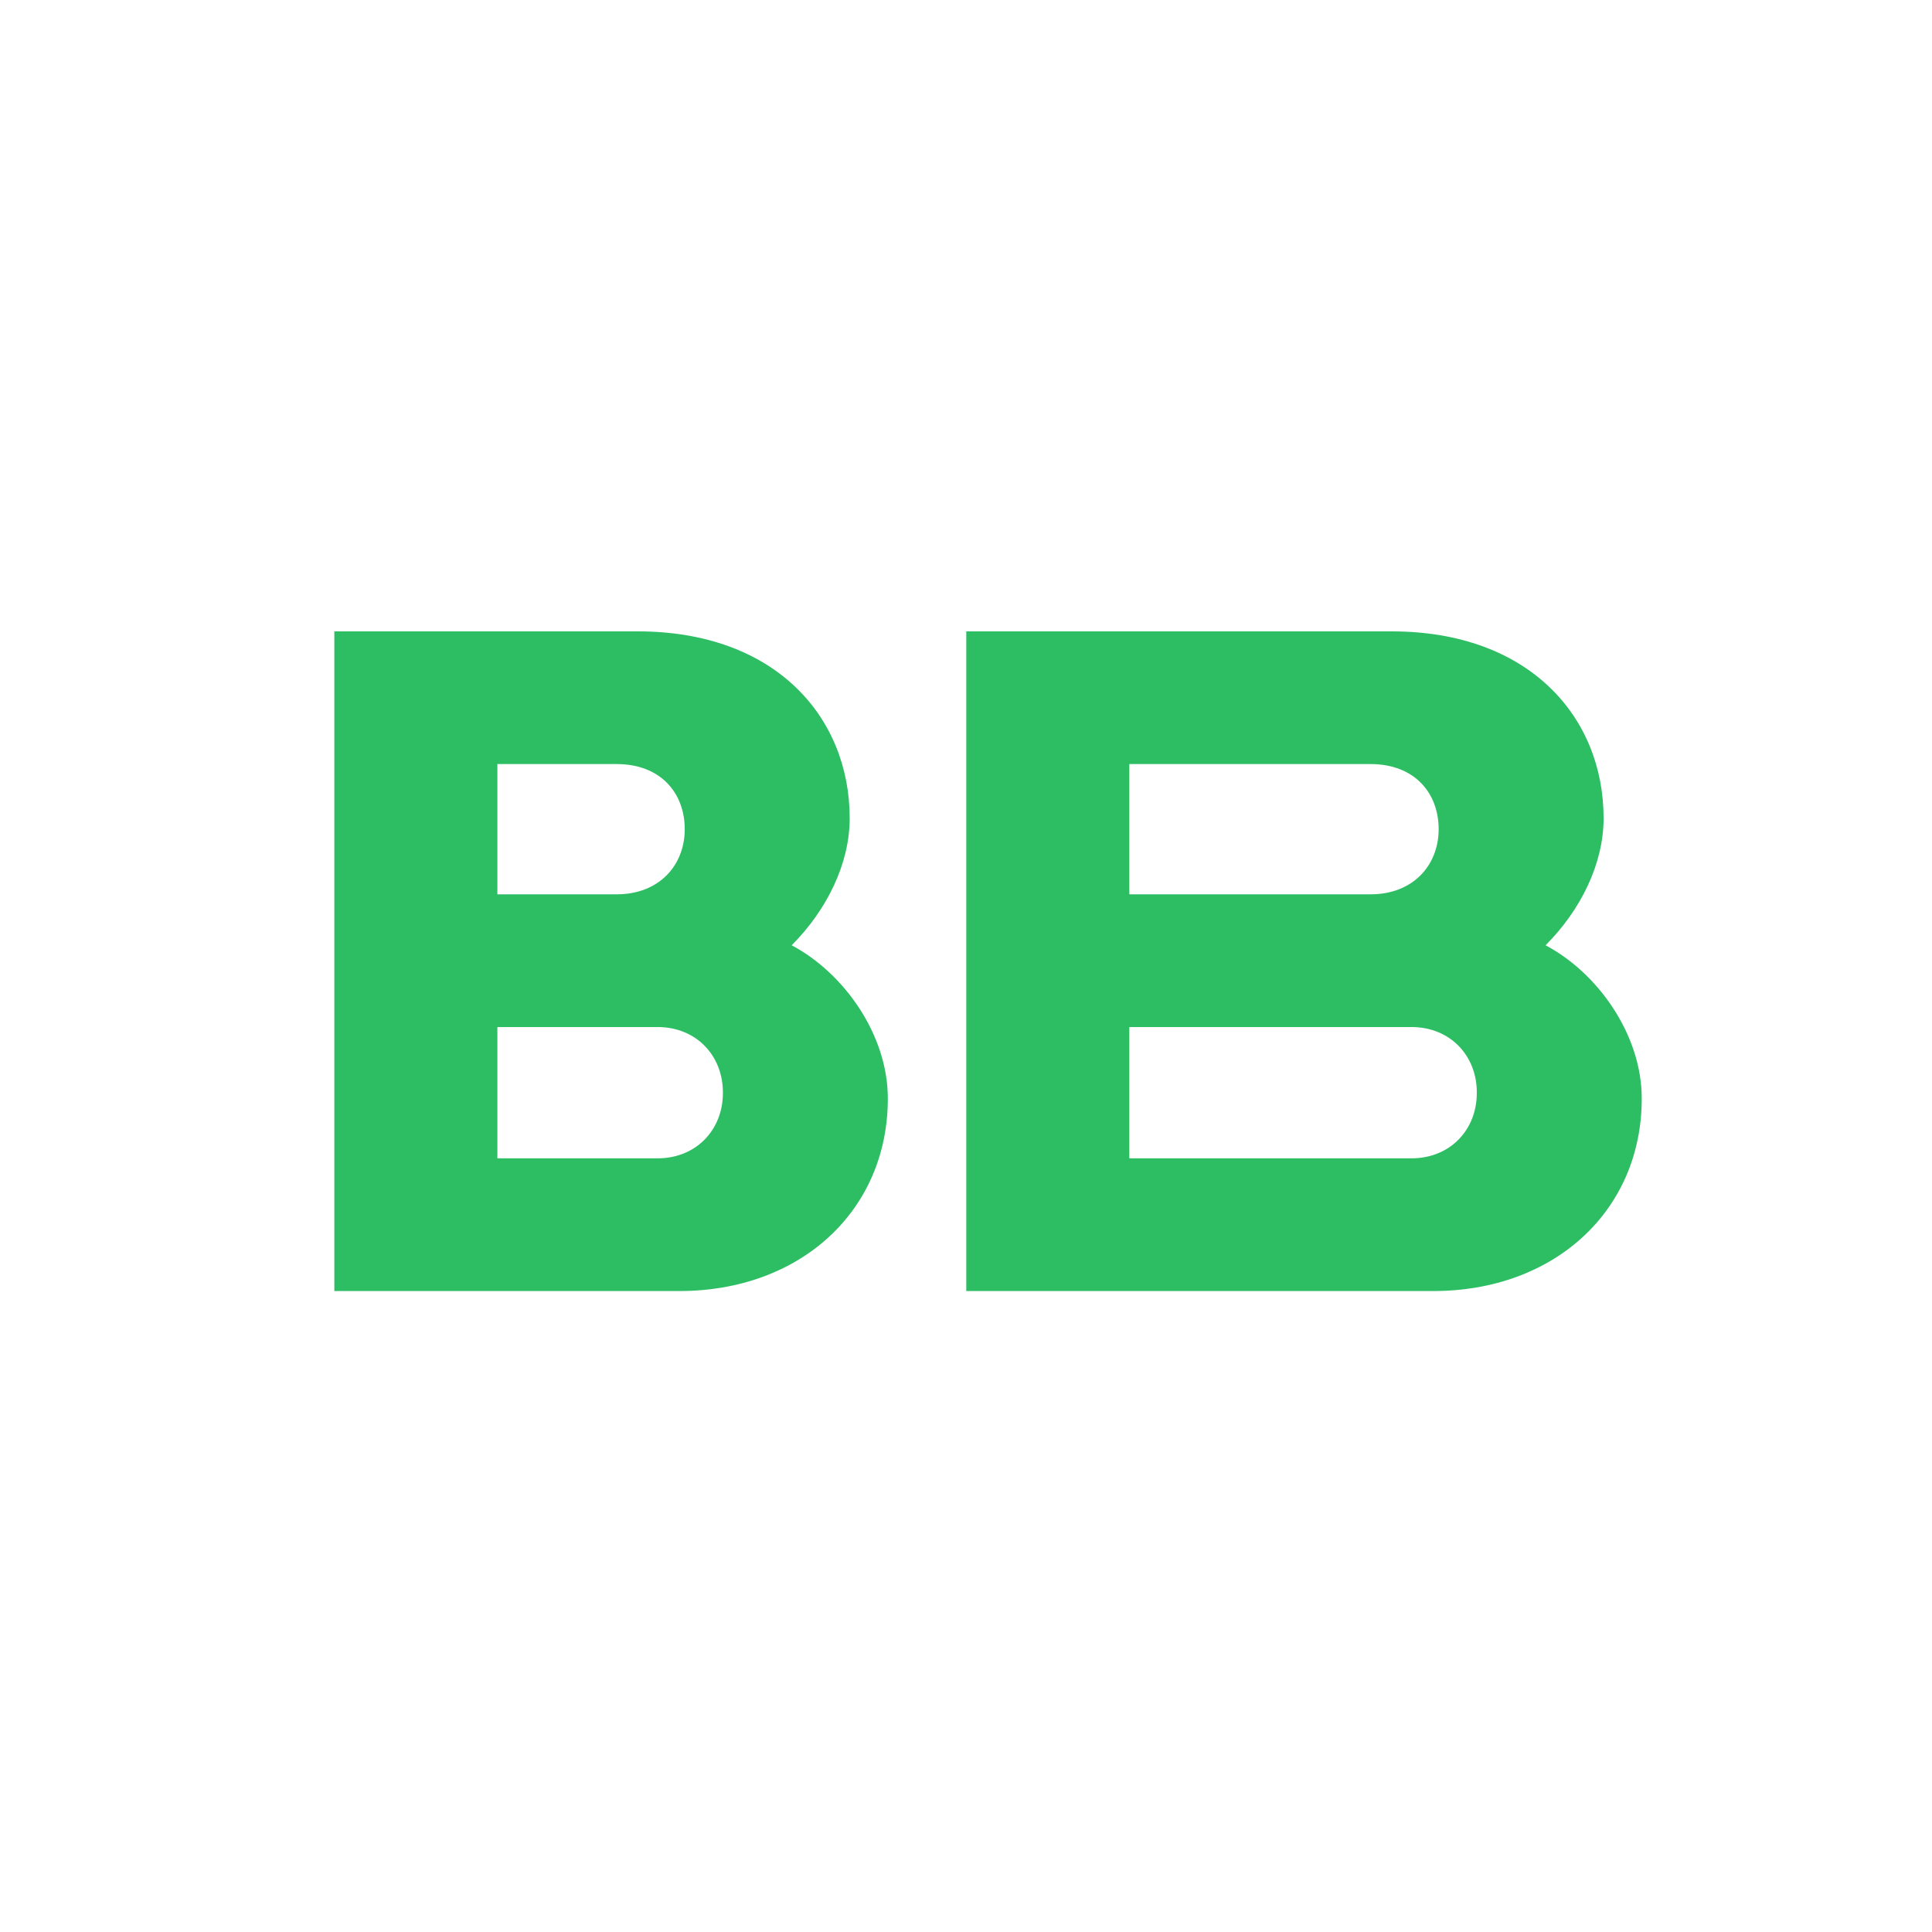
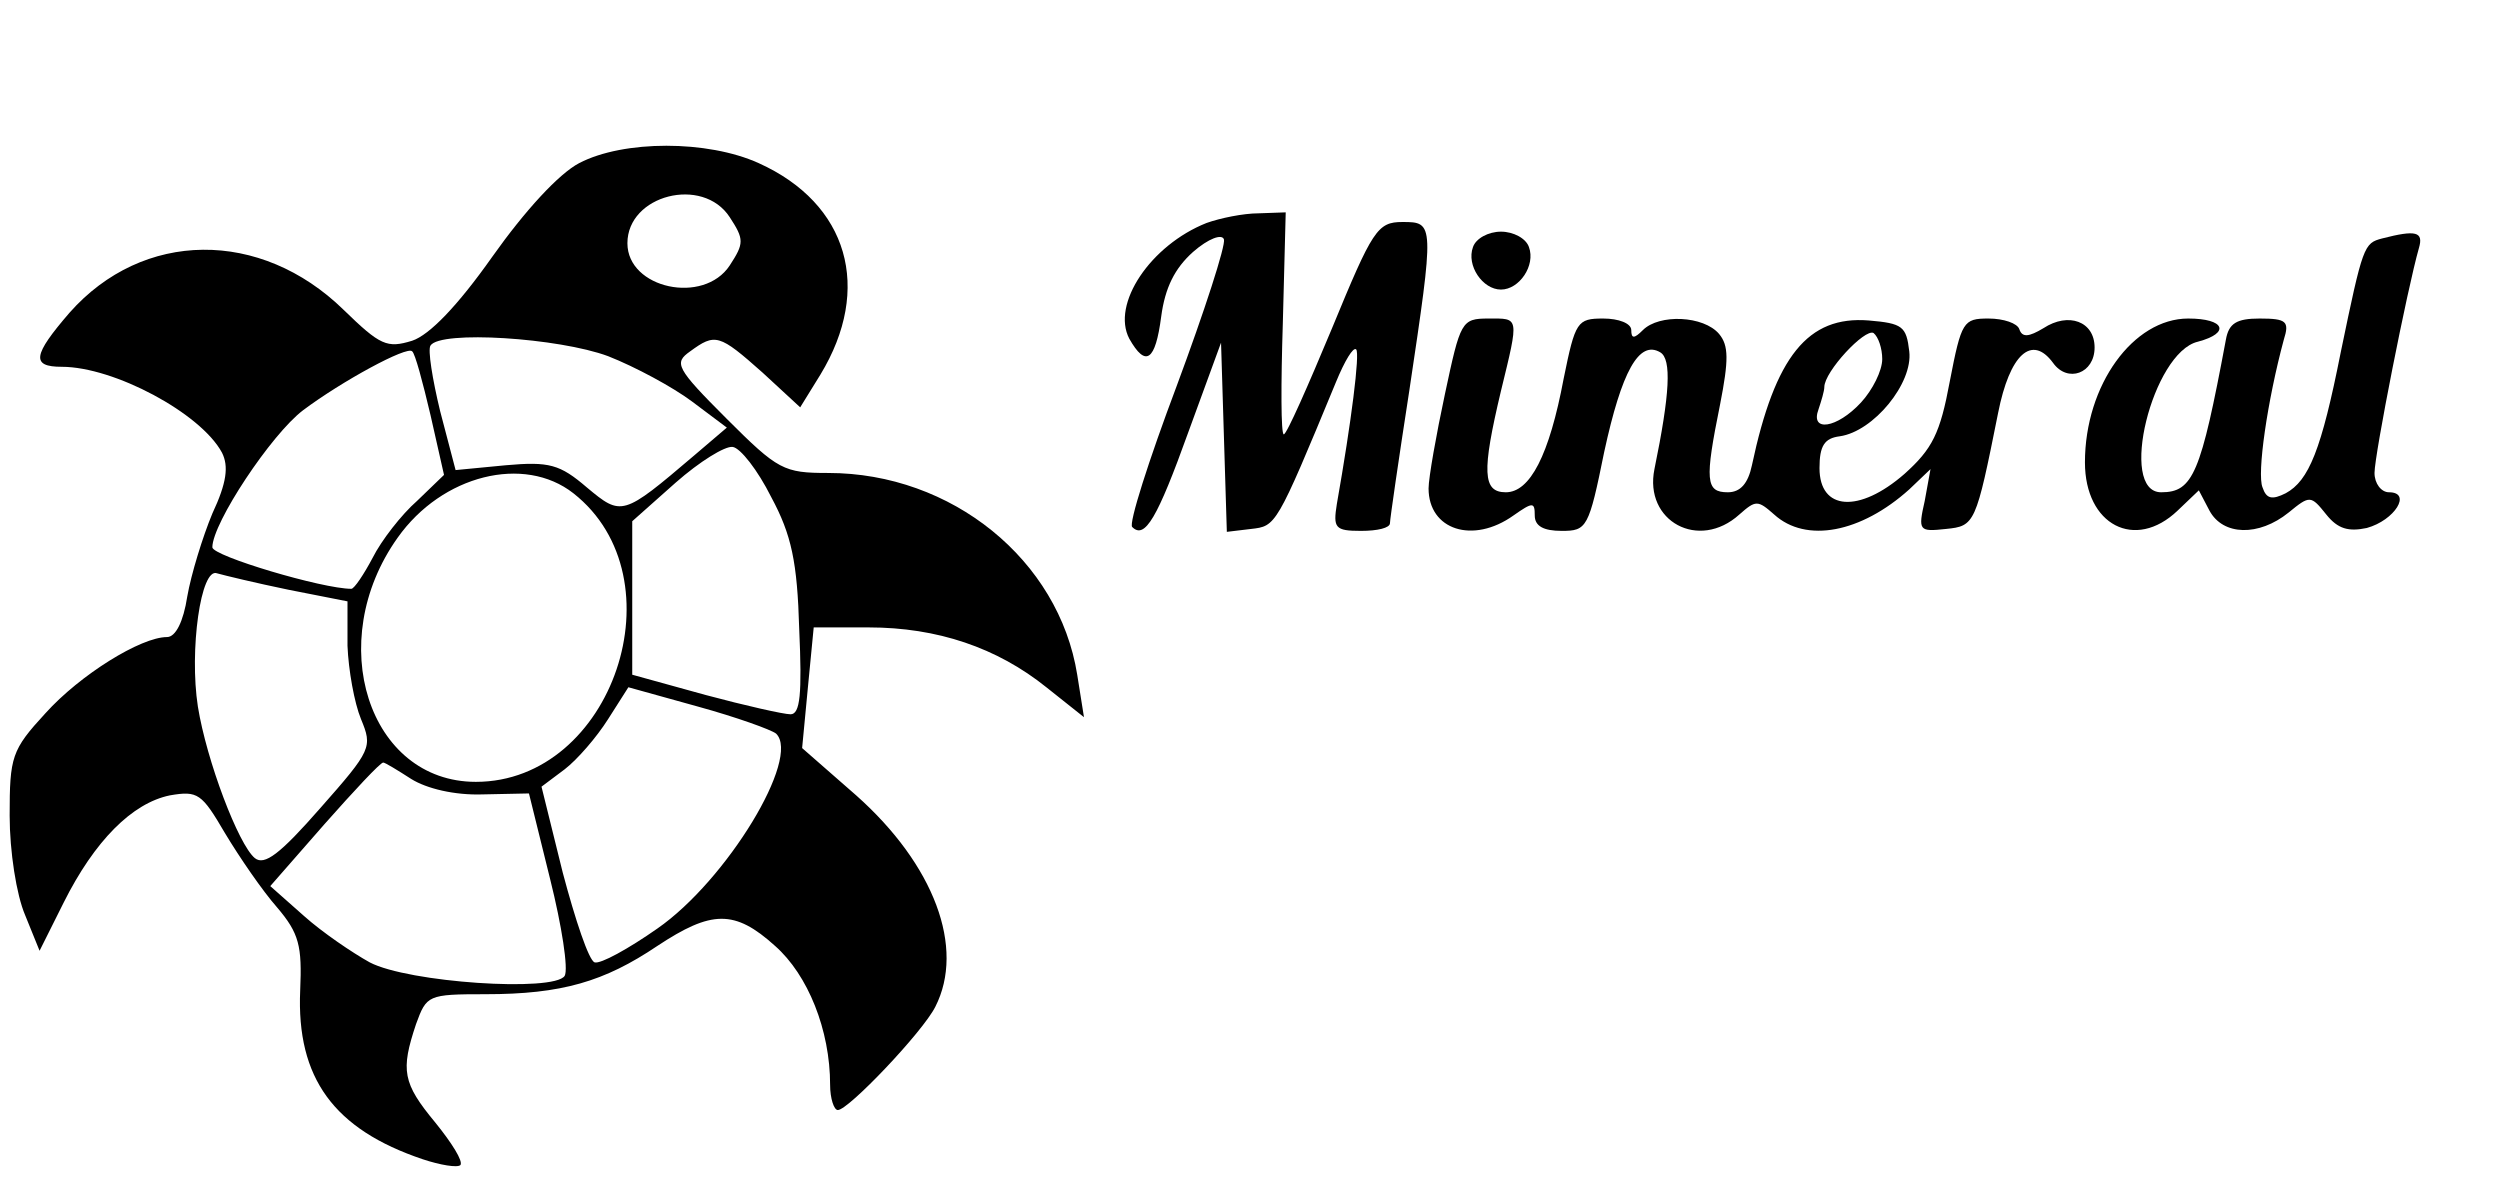
- <svg xmlns="http://www.w3.org/2000/svg" version="1.1" id="Layer_1" x="0px" y="0px" viewBox="0 0 1417.32 1417.32" style="enable-background:new 0 0 1417.32 1417.32;" xml:space="preserve">
-   <style type="text/css">
- 	.st0{fill:#2DBE64;}
- </style>
-   <g>
-     <path class="st0" d="M1051.6,947.11H708.86V463.18h312.12c100.74,0,155.43,62.78,155.43,137.08c0,33.34-16.8,67.42-42.58,93.2   c37.99,20.06,70.56,65.26,70.56,112.39C1204.39,888.75,1139.67,947.11,1051.6,947.11z M828.48,849.76h206.84   c28.98,0,48.06-21.43,48.06-47.78v-0.77c0-26.34-19.08-47.78-48.06-47.78H828.48V849.76z M828.48,656.08h176.95   c31.32,0,49.97-21.43,49.97-47.78c0-26.34-17.49-47.78-49.97-47.78H828.48V656.08z" />
-     <path class="st0" d="M498.53,947.11H245.27V463.18h222.64c100.74,0,155.43,62.78,155.43,137.08c0,33.34-16.8,67.42-42.58,93.2   c37.99,20.06,70.56,65.26,70.56,112.39C651.32,888.75,586.6,947.11,498.53,947.11z M364.88,849.76h117.37   c28.98,0,48.06-21.43,48.06-47.78v-0.77c0-26.34-19.08-47.78-48.06-47.78H364.88V849.76z M364.88,656.08h87.48   c31.32,0,49.97-21.43,49.97-47.78c0-26.34-17.49-47.78-49.97-47.78h-87.48V656.08z" />
+ <svg xmlns="http://www.w3.org/2000/svg" version="1.0" width="259pt" height="123pt" viewBox="0 0 259 123" preserveAspectRatio="xMidYMid meet">
+   <g transform="translate(0,123) scale(0.1,-0.1)" fill="#000000" stroke="none">
+     <path d="M600 1061 c-21 -11 -56 -49 -90 -97 -36 -51 -65 -81 -83 -87 -26 -8 -33 -5 -71 32 -86 84 -208 83 -284 -3 -38 -44 -40 -56 -8 -56 54 0 144 -48 166 -89 7 -14 5 -31 -10 -63 -10 -24 -22 -63 -26 -86 -4 -26 -12 -42 -21 -42 -27 0 -90 -39 -126 -79 -35 -38 -37 -45 -37 -106 0 -37 7 -82 16 -103 l15 -37 25 50 c32 64 71 103 110 111 29 5 33 2 57 -39 15 -25 39 -60 54 -77 23 -27 26 -40 24 -86 -4 -91 35 -144 127 -175 18 -6 36 -9 39 -6 3 4 -9 23 -26 44 -34 41 -36 54 -20 102 11 30 12 31 72 31 79 0 123 13 178 50 56 37 80 38 122 0 34 -30 57 -87 57 -144 0 -14 4 -26 8 -26 11 0 88 81 101 107 31 61 -1 147 -82 219 l-56 49 6 63 6 62 57 0 c71 0 133 -21 184 -62 l39 -31 -7 44 c-19 119 -130 209 -258 209 -46 0 -52 3 -105 56 -53 53 -55 58 -38 70 26 19 30 18 75 -22 l39 -36 21 34 c54 89 29 177 -64 219 -53 24 -140 24 -186 0z m156 -56 c15 -23 15 -27 0 -50 -27 -41 -106 -24 -106 23 0 50 78 70 106 27z m-126 -144 c28 -11 67 -32 87 -47 l36 -27 -34 -29 c-74 -63 -75 -63 -111 -33 -28 24 -39 27 -84 23 l-52 -5 -16 61 c-8 33 -13 64 -10 68 10 16 133 8 184 -11z m-184 -61 l14 -62 -28 -27 c-16 -14 -37 -41 -46 -59 -9 -17 -19 -32 -22 -32 -30 0 -144 34 -144 43 0 25 61 117 94 142 40 30 108 67 113 61 3 -2 11 -32 19 -66z m353 -85 c21 -39 27 -67 29 -137 3 -67 1 -88 -9 -88 -7 0 -47 9 -88 20 l-76 21 0 80 0 79 45 40 c25 22 51 38 59 37 8 -1 26 -24 40 -52z m-205 4 c112 -88 41 -299 -101 -299 -111 0 -158 145 -81 253 46 65 131 86 182 46z m-295 -100 l61 -12 0 -46 c1 -25 7 -59 14 -76 12 -29 11 -32 -42 -92 -42 -48 -58 -60 -68 -52 -17 14 -50 101 -59 157 -9 58 3 145 20 138 7 -2 40 -10 74 -17z m505 -149 c26 -25 -51 -152 -123 -202 -30 -21 -59 -37 -65 -35 -6 2 -20 44 -33 93 l-22 89 24 18 c13 10 33 33 45 52 l21 33 72 -20 c40 -11 76 -24 81 -28z m-378 -47 c16 -10 45 -17 74 -16 l48 1 22 -89 c12 -48 19 -93 15 -100 -11 -17 -162 -7 -202 14 -18 10 -49 31 -68 48 l-35 31 56 64 c31 35 58 64 61 64 2 0 15 -8 29 -17z" />
+     <path d="M1250 999 c-58 -23 -99 -84 -80 -120 17 -30 27 -23 33 23 4 30 14 50 33 67 16 14 30 19 32 13 2 -6 -20 -74 -49 -152 -29 -77 -50 -143 -46 -146 13 -13 26 9 58 98 l34 93 3 -98 3 -98 25 3 c26 3 26 2 88 152 9 22 18 37 21 34 4 -4 -5 -75 -20 -160 -4 -25 -2 -28 25 -28 17 0 30 3 30 8 0 4 9 66 20 137 26 174 26 175 -7 175 -26 0 -31 -8 -73 -110 -25 -60 -47 -110 -50 -110 -3 0 -3 52 -1 115 l3 115 -28 -1 c-16 0 -40 -5 -54 -10z" />
+     <path d="M1526 974 c-7 -19 10 -44 29 -44 19 0 36 25 29 44 -3 9 -16 16 -29 16 -13 0 -26 -7 -29 -16z" />
+     <path d="M2468 983 c-19 -5 -20 -7 -43 -118 -20 -101 -33 -133 -57 -146 -14 -7 -20 -6 -24 6 -6 14 5 90 22 153 6 19 3 22 -25 22 -24 0 -32 -5 -35 -22 -26 -139 -34 -158 -67 -158 -45 0 -9 145 38 156 34 9 28 24 -10 24 -57 0 -107 -69 -107 -149 0 -65 52 -92 96 -50 l22 21 11 -21 c14 -26 51 -27 82 -2 22 18 23 18 39 -2 12 -15 23 -18 42 -14 29 8 47 37 23 37 -8 0 -15 9 -15 20 0 19 34 191 46 233 5 17 -3 19 -38 10z" />
+     <path d="M1497 822 c-9 -42 -17 -87 -17 -98 0 -43 46 -58 88 -28 20 14 22 14 22 0 0 -11 9 -16 28 -16 26 0 28 3 44 82 18 83 36 116 58 103 12 -7 10 -43 -6 -121 -11 -54 46 -85 88 -47 17 15 19 15 36 0 33 -30 90 -19 140 26 l22 21 -6 -33 c-7 -31 -6 -32 22 -29 30 3 31 5 54 120 12 61 35 82 57 52 15 -21 43 -11 43 16 0 27 -27 37 -53 20 -15 -9 -22 -10 -25 -1 -2 6 -16 11 -32 11 -26 0 -28 -3 -40 -65 -10 -54 -18 -70 -47 -96 -47 -41 -88 -38 -88 6 0 23 5 31 21 33 35 5 76 55 72 88 -3 26 -7 29 -42 32 -63 5 -97 -37 -121 -150 -4 -19 -12 -28 -25 -28 -23 0 -24 12 -8 91 9 46 9 61 -1 73 -16 19 -62 21 -79 4 -9 -9 -12 -9 -12 0 0 7 -13 12 -29 12 -27 0 -29 -3 -41 -62 -15 -80 -35 -118 -60 -118 -24 0 -25 21 -5 105 19 78 19 75 -13 75 -28 0 -29 -3 -45 -78z m453 36 c0 -12 -10 -32 -22 -45 -25 -27 -53 -31 -44 -7 3 9 6 19 6 23 0 16 42 61 51 56 5 -4 9 -16 9 -27z" />
  </g>
</svg>
